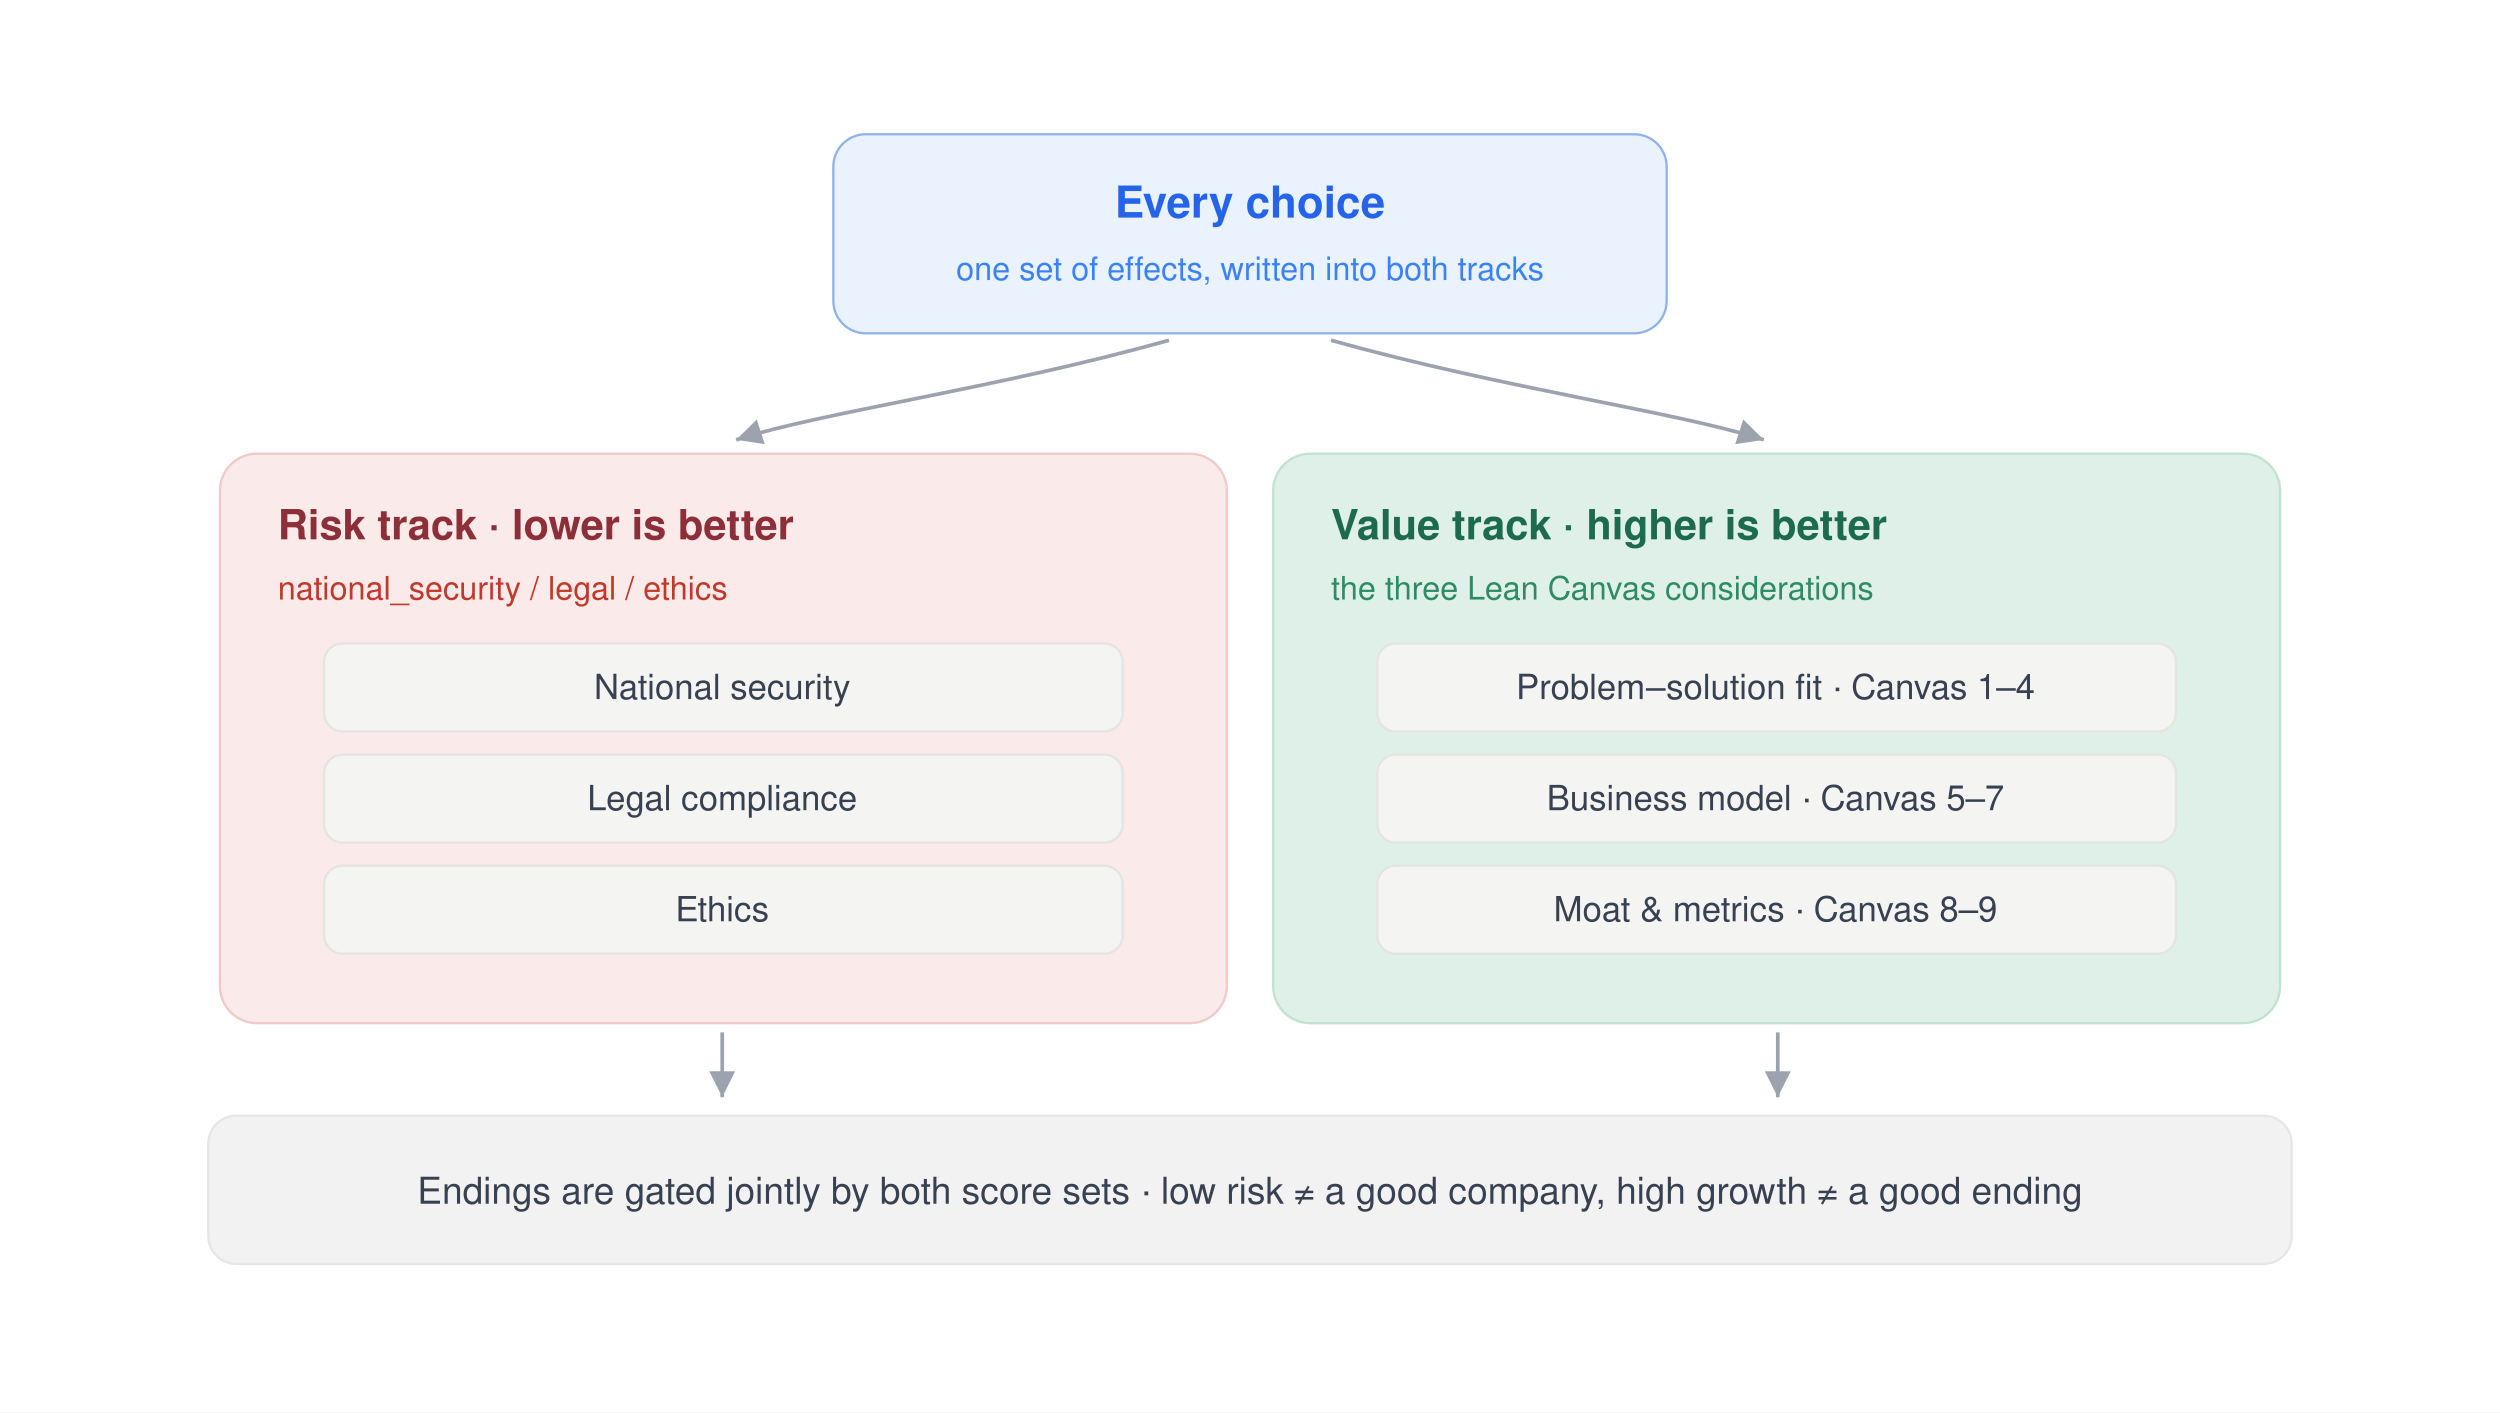
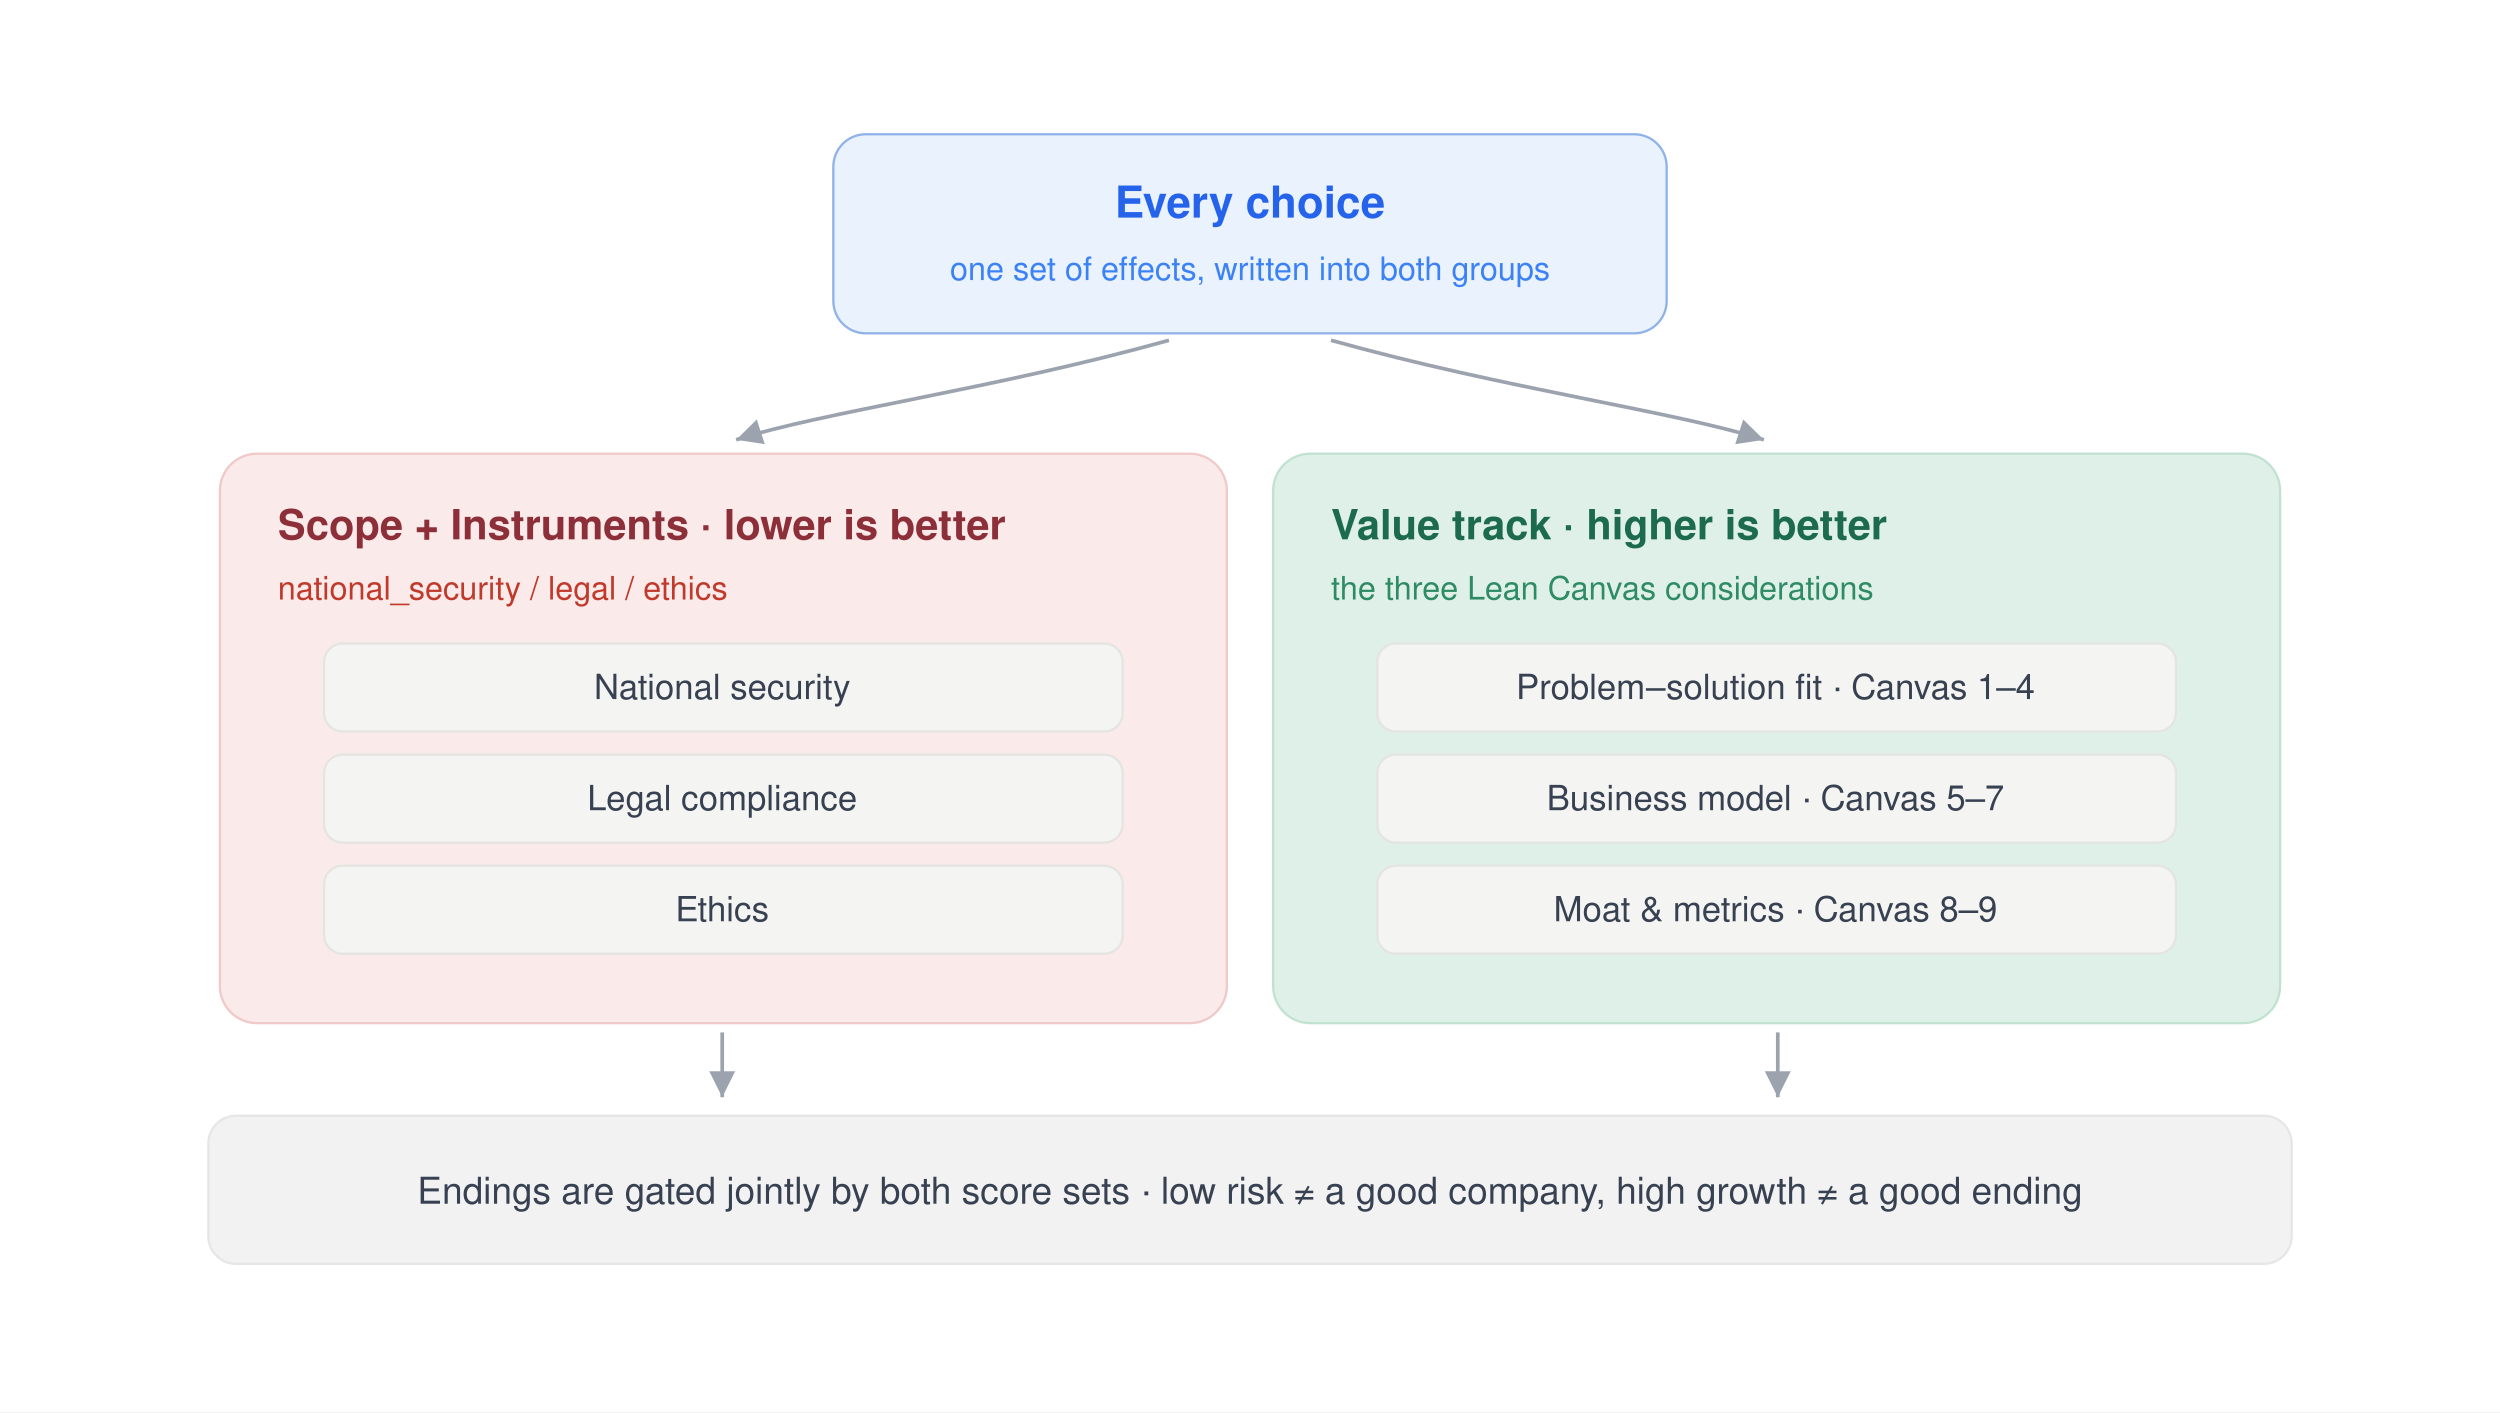
<svg xmlns="http://www.w3.org/2000/svg" viewBox="0 0 1080 610" font-family="-apple-system, Segoe UI, Helvetica, Arial, sans-serif">
  <defs>
    <marker id="arr" markerWidth="9" markerHeight="9" refX="7" refY="3.5" orient="auto">
      <path d="M0 0 L7 3.5 L0 7 Z" fill="#9ca3af" />
    </marker>
  </defs>
  <rect width="1080" height="610" fill="#ffffff" />
  <rect x="360" y="58" width="360" height="86" rx="14" fill="#eaf2fd" stroke="#8fb3e8" />
  <text x="540" y="94" text-anchor="middle" font-size="19" font-weight="700" fill="#2563eb">Every choice</text>
-   <text x="540" y="121" text-anchor="middle" font-size="14" fill="#3b82f6">one set of effects, written into both tracks</text>
+   <text x="540" y="121" text-anchor="middle" font-size="14" fill="#3b82f6">one set of effects, written into both groups</text>
  <path d="M505 147 C 430 168 355 178 318 190" fill="none" stroke="#9ca3af" stroke-width="1.6" marker-end="url(#arr)" />
  <path d="M575 147 C 650 168 725 178 762 190" fill="none" stroke="#9ca3af" stroke-width="1.6" marker-end="url(#arr)" />
  <rect x="95" y="196" width="435" height="246" rx="16" fill="#fbeaea" stroke="#f0c9c9" />
-   <text x="120" y="233" font-size="18" font-weight="700" fill="#8c2f39">Risk track · lower is better</text>
+   <text x="120" y="233" font-size="18" font-weight="700" fill="#8c2f39">Scope + Instruments · lower is better</text>
  <text x="120" y="259" font-size="14" fill="#c0392b">national_security / legal / ethics</text>
  <rect x="140" y="278" width="345" height="38" rx="8" fill="#f4f4f2" stroke="#e4e4e1" />
  <text x="312" y="302" text-anchor="middle" font-size="15" fill="#374151">National security</text>
  <rect x="140" y="326" width="345" height="38" rx="8" fill="#f4f4f2" stroke="#e4e4e1" />
  <text x="312" y="350" text-anchor="middle" font-size="15" fill="#374151">Legal compliance</text>
  <rect x="140" y="374" width="345" height="38" rx="8" fill="#f4f4f2" stroke="#e4e4e1" />
  <text x="312" y="398" text-anchor="middle" font-size="15" fill="#374151">Ethics</text>
  <rect x="550" y="196" width="435" height="246" rx="16" fill="#dff0e8" stroke="#c2e2d1" />
  <text x="575" y="233" font-size="18" font-weight="700" fill="#1d6b4f">Value track · higher is better</text>
  <text x="575" y="259" font-size="14" fill="#2e8b64">the three Lean Canvas considerations</text>
  <rect x="595" y="278" width="345" height="38" rx="8" fill="#f4f4f2" stroke="#e4e4e1" />
  <text x="767" y="302" text-anchor="middle" font-size="15" fill="#374151">Problem–solution fit · Canvas 1–4</text>
  <rect x="595" y="326" width="345" height="38" rx="8" fill="#f4f4f2" stroke="#e4e4e1" />
  <text x="767" y="350" text-anchor="middle" font-size="15" fill="#374151">Business model · Canvas 5–7</text>
  <rect x="595" y="374" width="345" height="38" rx="8" fill="#f4f4f2" stroke="#e4e4e1" />
  <text x="767" y="398" text-anchor="middle" font-size="15" fill="#374151">Moat &amp; metrics · Canvas 8–9</text>
  <path d="M312 446 L312 474" fill="none" stroke="#9ca3af" stroke-width="1.6" marker-end="url(#arr)" />
  <path d="M768 446 L768 474" fill="none" stroke="#9ca3af" stroke-width="1.6" marker-end="url(#arr)" />
  <rect x="90" y="482" width="900" height="64" rx="12" fill="#f2f2f2" stroke="#e6e6e6" />
  <text x="540" y="520" text-anchor="middle" font-size="16" fill="#374151">Endings are gated jointly by both score sets · low risk ≠ a good company, high growth ≠ a good ending</text>
</svg>
